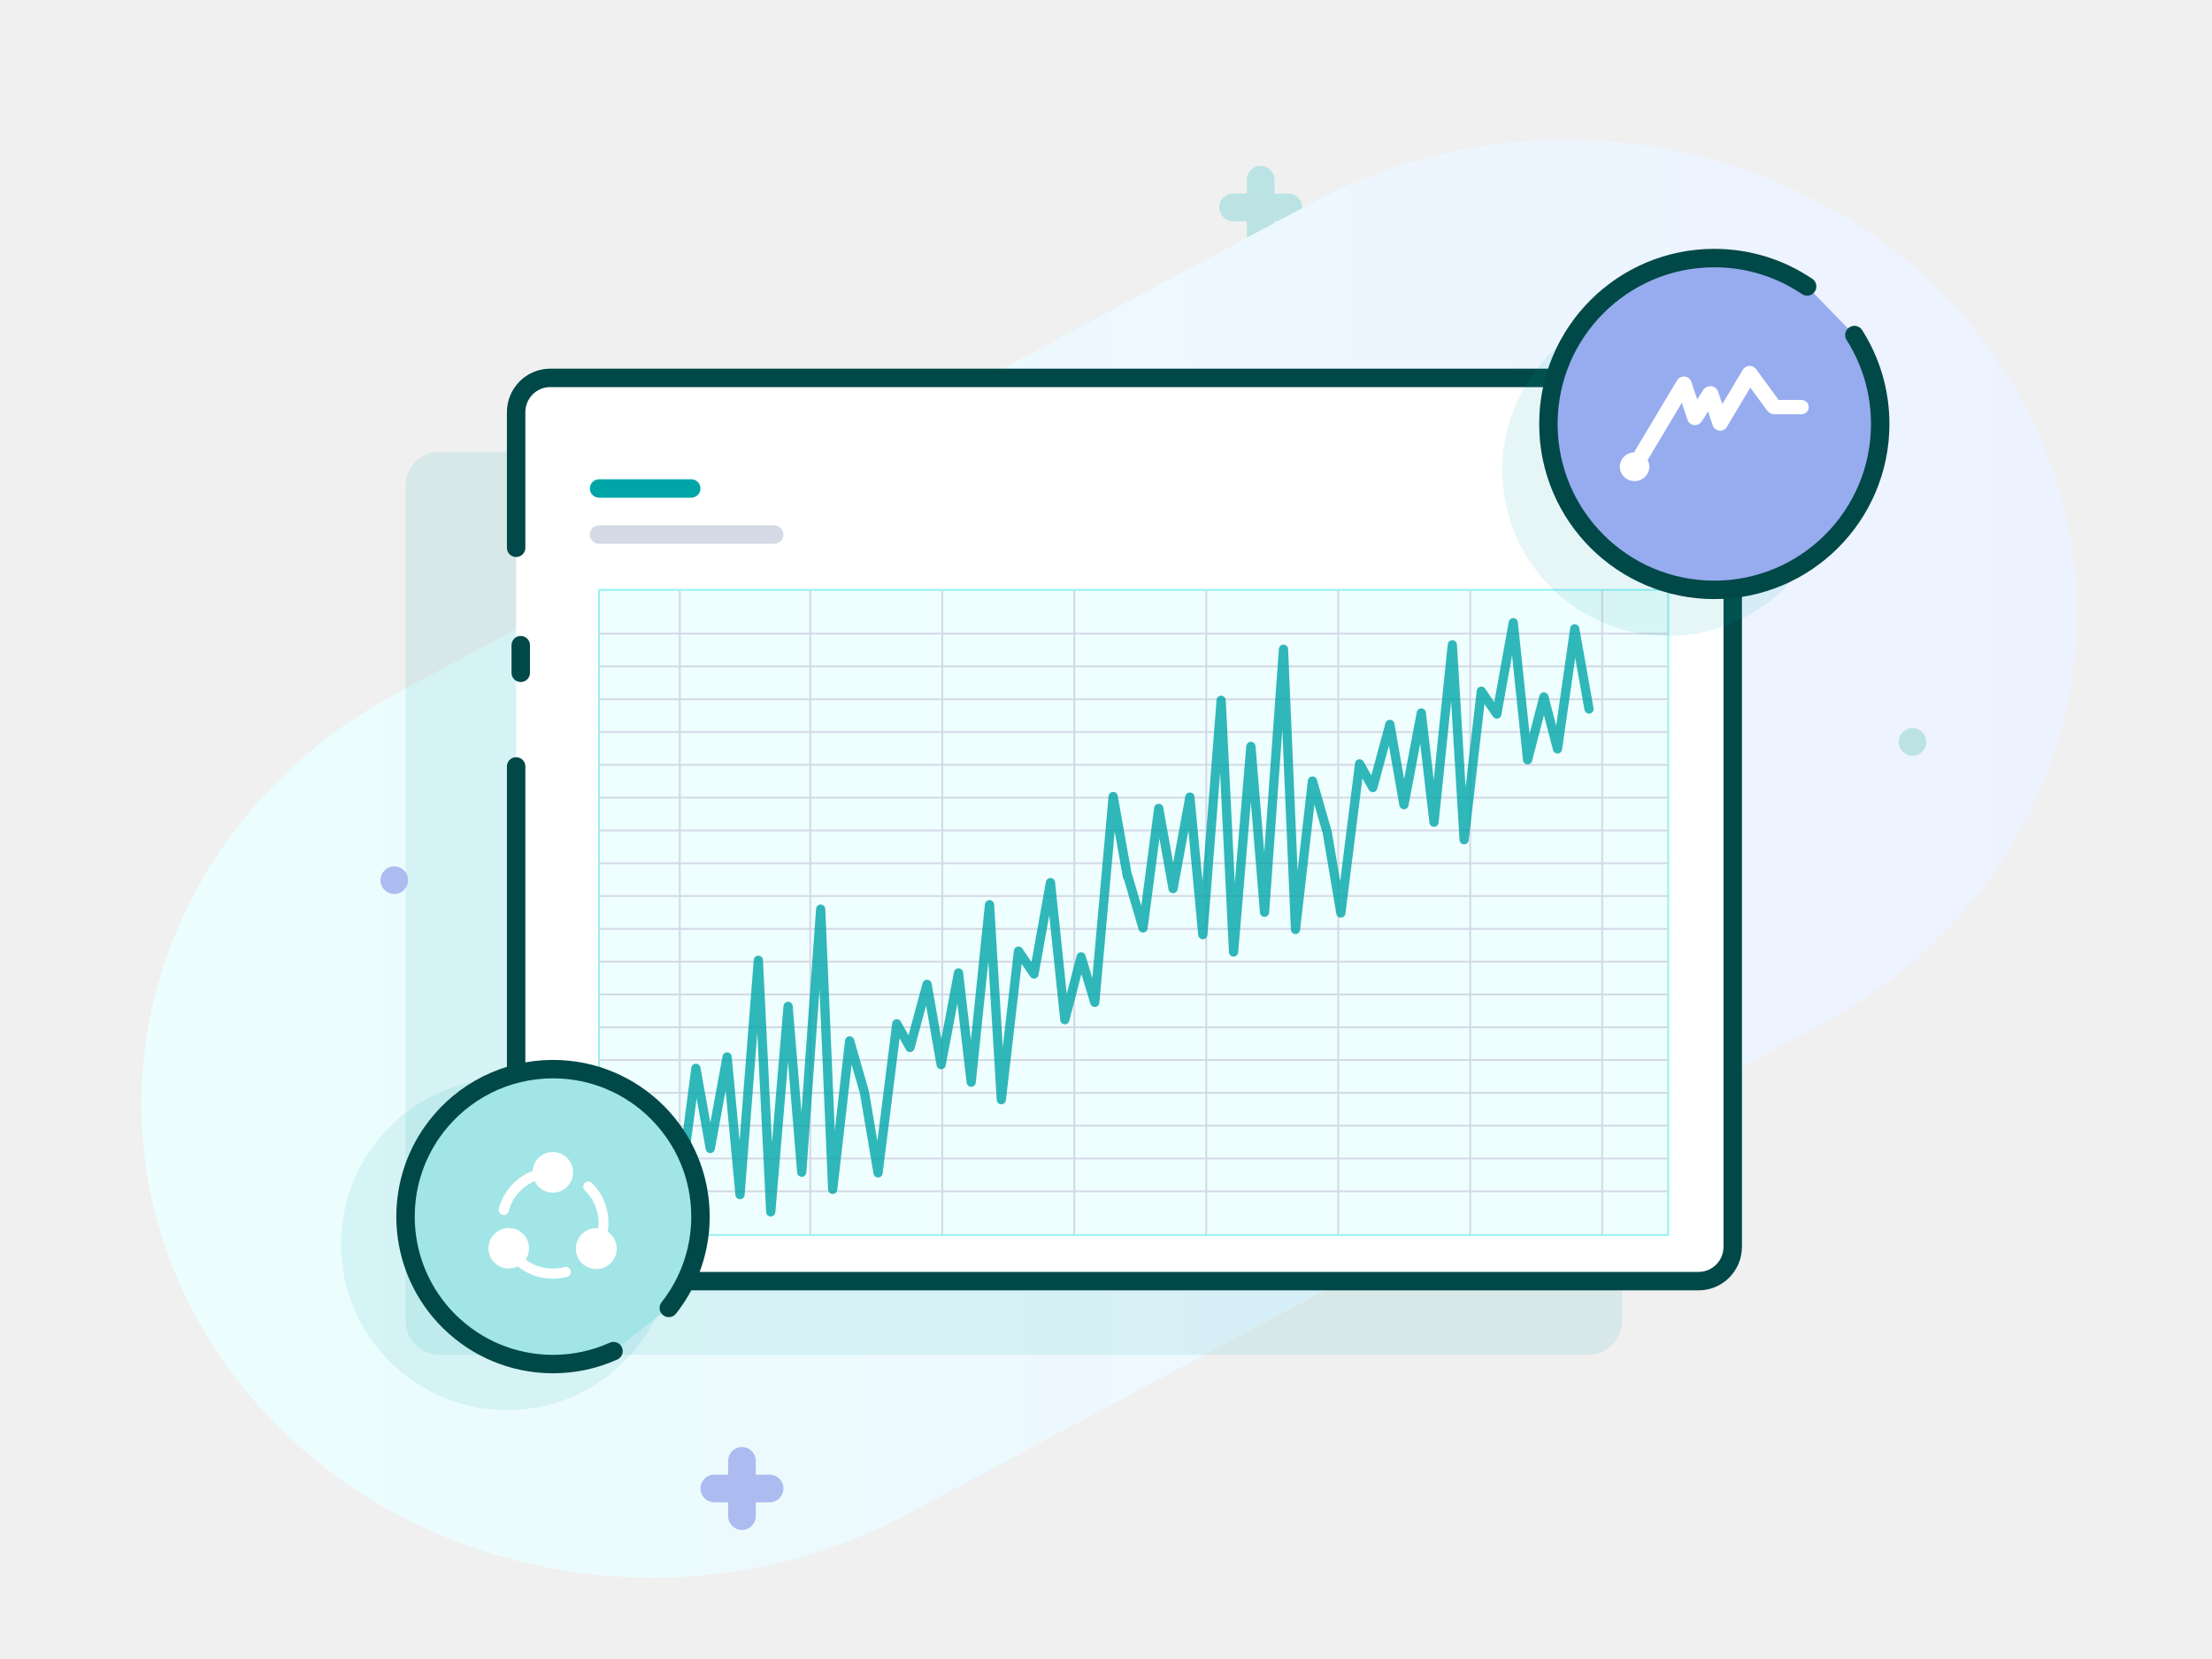
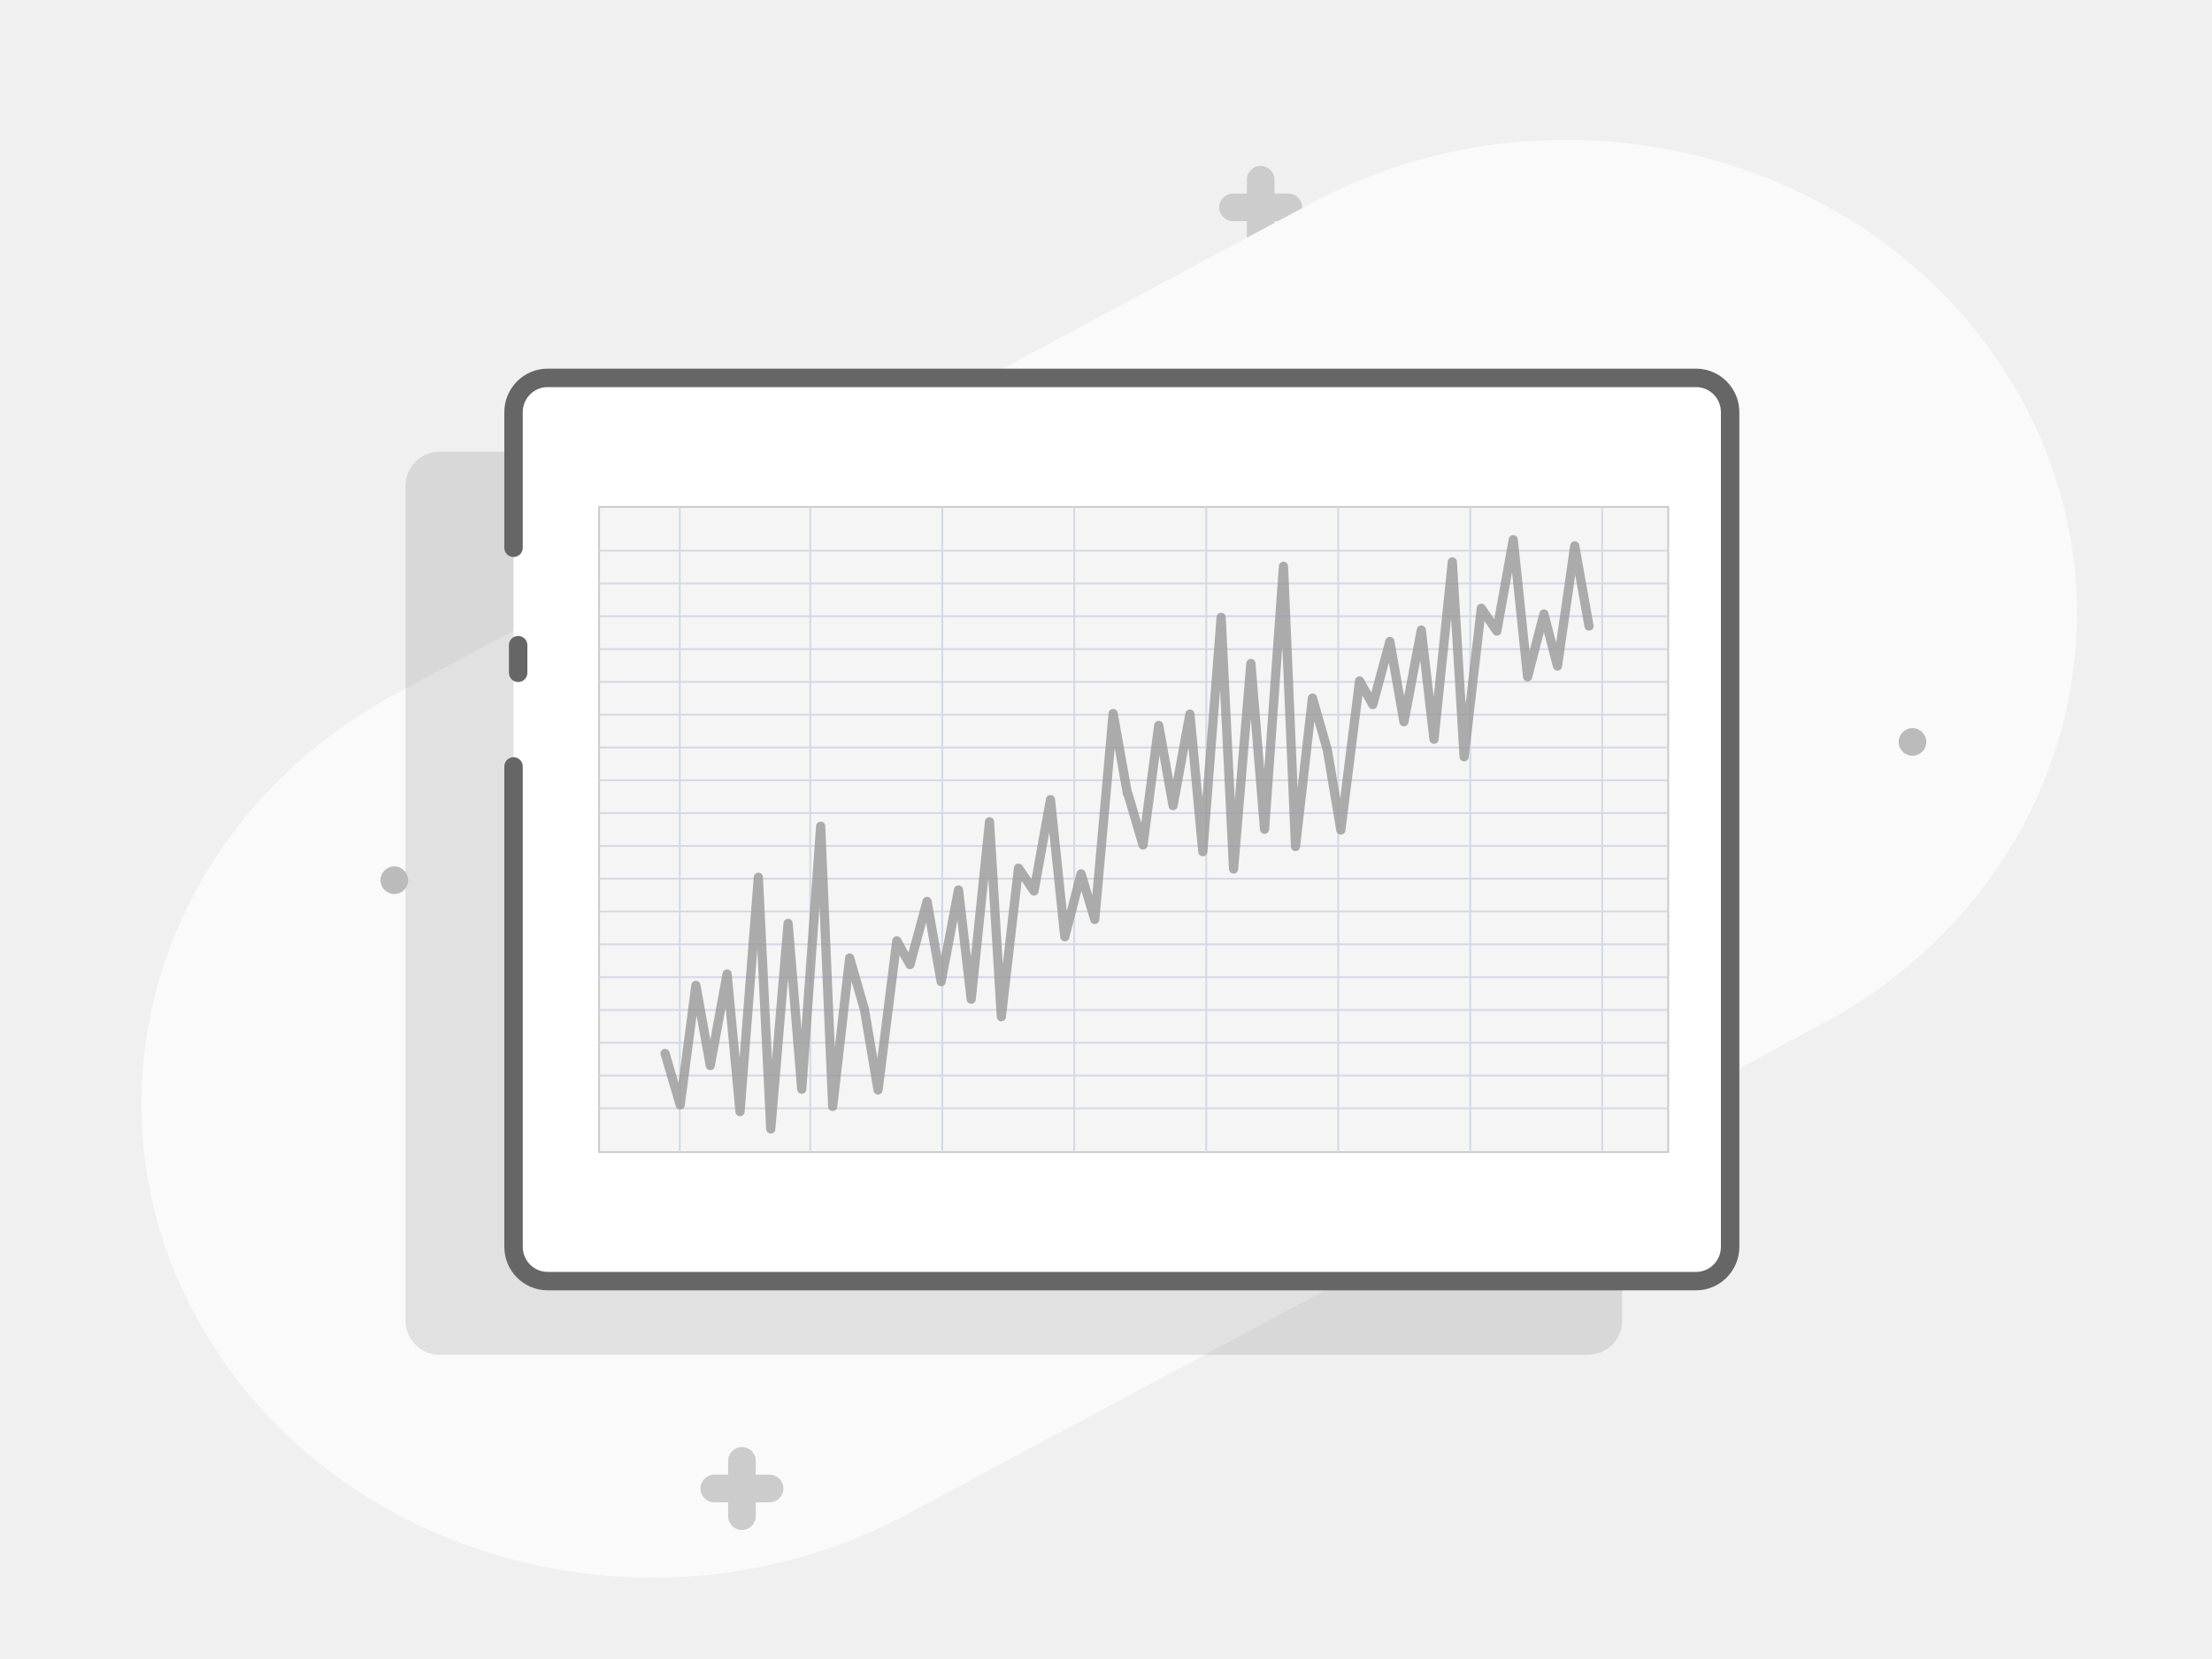
<svg xmlns="http://www.w3.org/2000/svg" width="240px" height="180px" viewBox="0 0 240 180" version="1.1">
  <defs>
    <linearGradient x1="100%" y1="50%" x2="0%" y2="50%" id="linearGradient-1">
-       <stop stop-color="#EDF2FF" offset="0%" />
-       <stop stop-color="#ECFEFE" offset="100%" />
+       <stop stop-color="#FAFAFA" offset="0%" />
+       <stop stop-color="#FAFAFA" offset="100%" />
    </linearGradient>
  </defs>
  <g id="智能小助手" stroke="none" stroke-width="1" fill="none" fill-rule="evenodd">
    <g id="训练标量信息">
-       <path d="M136.782,18 C137.611,18 138.282,18.672 138.282,19.5 L138.281,21 L139.782,21 C140.611,21 141.282,21.672 141.282,22.5 C141.282,23.328 140.611,24 139.782,24 L138.281,24 L138.282,25.5 C138.282,26.328 137.611,27 136.782,27 C135.954,27 135.282,26.328 135.282,25.5 L135.281,24 L133.782,24 C132.954,24 132.282,23.328 132.282,22.5 C132.282,21.672 132.954,21 133.782,21 L135.281,21 L135.282,19.5 C135.282,18.672 135.954,18 136.782,18 Z" id="形状结合备份" fill="#BBE3E3" transform="translate(136.7822, 22.5) rotate(-360) translate(-136.7822, -22.5) " />
+       <path d="M136.782,18 C137.611,18 138.282,18.672 138.282,19.5 L138.281,21 L139.782,21 C140.611,21 141.282,21.672 141.282,22.5 C141.282,23.328 140.611,24 139.782,24 L138.281,24 L138.282,25.5 C138.282,26.328 137.611,27 136.782,27 C135.954,27 135.282,26.328 135.282,25.5 L135.281,24 L133.782,24 C132.954,24 132.282,23.328 132.282,22.5 C132.282,21.672 132.954,21 133.782,21 L135.281,21 L135.282,19.5 C135.282,18.672 135.954,18 136.782,18 Z" id="形状结合备份" fill="#CCCCCC" transform="translate(136.7822, 22.5) rotate(-360) translate(-136.7822, -22.5) " />
      <path d="M43.053,75.22 L142.239,22.07 C168.735,7.872 202.616,16.298 217.913,40.89 C233.211,65.482 224.133,96.928 197.636,111.126 L98.45,164.276 C71.954,178.474 38.073,170.048 22.776,145.456 C7.478,120.864 16.556,89.418 43.053,75.22 Z" id="矩形" fill="url(#linearGradient-1)" />
-       <path d="M44.5,81 L44.5,78 M44,67.434 L44,52.722 C44,50.666 45.657,49 47.701,49 L172.299,49 C174.343,49 176,50.666 176,52.722 L176,143.278 C176,145.334 174.343,147 172.299,147 L47.701,147 C45.657,147 44,145.334 44,143.278 L44,91.158 L44,91.158" id="形状" fill-opacity="0.1" fill="#00A5A7" />
-       <path d="M56.5,73 L56.5,70 M56,59.434 L56,44.722 C56,42.666 57.657,41 59.701,41 L184.299,41 C186.343,41 188,42.666 188,44.722 L188,135.278 C188,137.334 186.343,139 184.299,139 L59.701,139 C57.657,139 56,137.334 56,135.278 L56,83.158 L56,83.158" id="形状" stroke="#014848" stroke-width="2" fill="#FFFFFF" stroke-linecap="round" />
-       <g id="编组-30" transform="translate(65, 64)">
-         <rect id="矩形" stroke="#98F1F2" stroke-width="0.2" fill="#EFFEFE" x="0" y="0" width="116" height="70" />
+       <path d="M44.5,81 L44.5,78 M44,67.434 L44,52.722 C44,50.666 45.657,49 47.701,49 L172.299,49 C174.343,49 176,50.666 176,52.722 L176,143.278 C176,145.334 174.343,147 172.299,147 L47.701,147 C45.657,147 44,145.334 44,143.278 L44,91.158 L44,91.158" id="形状" fill-opacity="0.1" fill="#000000" />
+       <path d="M56.218,73 L56.218,70 M55.718,59.434 L55.718,44.722 C55.718,42.666 57.375,41 59.419,41 L184.017,41 C186.061,41 187.718,42.666 187.718,44.722 L187.718,135.278 C187.718,137.334 186.061,139 184.017,139 L59.419,139 C57.375,139 55.718,137.334 55.718,135.278 L55.718,83.158 L55.718,83.158" id="形状" stroke="#666666" stroke-width="2" fill="#FFFFFF" stroke-linecap="round" />
+       <g id="编组-30" transform="translate(65, 55)">
+         <rect id="矩形" stroke="#CCCCCC" stroke-width="0.2" fill="#F5F5F5" x="0" y="0" width="116" height="70" />
        <line x1="0" y1="4.746" x2="116" y2="4.746" id="路径-63" stroke="#D4D9E6" stroke-width="0.2" />
        <line x1="0" y1="8.305" x2="116" y2="8.305" id="路径-63备份" stroke="#D4D9E6" stroke-width="0.2" />
        <line x1="0" y1="11.864" x2="116" y2="11.864" id="路径-63备份-2" stroke="#D4D9E6" stroke-width="0.2" />
        <line x1="0" y1="15.424" x2="116" y2="15.424" id="路径-63备份-3" stroke="#D4D9E6" stroke-width="0.2" />
        <line x1="0" y1="18.983" x2="116" y2="18.983" id="路径-63备份-4" stroke="#D4D9E6" stroke-width="0.2" />
        <line x1="0" y1="22.542" x2="116" y2="22.542" id="路径-63备份-5" stroke="#D4D9E6" stroke-width="0.2" />
        <line x1="0" y1="26.102" x2="116" y2="26.102" id="路径-63备份-6" stroke="#D4D9E6" stroke-width="0.2" />
        <line x1="0" y1="29.661" x2="116" y2="29.661" id="路径-63备份-7" stroke="#D4D9E6" stroke-width="0.2" />
        <line x1="0" y1="33.22" x2="116" y2="33.22" id="路径-63备份-8" stroke="#D4D9E6" stroke-width="0.2" />
        <line x1="0" y1="36.78" x2="116" y2="36.78" id="路径-63备份-9" stroke="#D4D9E6" stroke-width="0.2" />
        <line x1="0" y1="40.339" x2="116" y2="40.339" id="路径-63备份-10" stroke="#D4D9E6" stroke-width="0.2" />
        <line x1="0" y1="43.898" x2="116" y2="43.898" id="路径-63备份-11" stroke="#D4D9E6" stroke-width="0.2" />
        <line x1="0" y1="47.458" x2="116" y2="47.458" id="路径-63备份-12" stroke="#D4D9E6" stroke-width="0.2" />
        <line x1="0" y1="51.017" x2="116" y2="51.017" id="路径-63备份-13" stroke="#D4D9E6" stroke-width="0.2" />
        <line x1="0" y1="54.576" x2="116" y2="54.576" id="路径-63备份-14" stroke="#D4D9E6" stroke-width="0.2" />
        <line x1="0" y1="58.136" x2="116" y2="58.136" id="路径-63备份-15" stroke="#D4D9E6" stroke-width="0.2" />
        <line x1="0" y1="61.695" x2="116" y2="61.695" id="路径-63备份-16" stroke="#D4D9E6" stroke-width="0.2" />
        <line x1="0" y1="65.254" x2="116" y2="65.254" id="路径-63备份-17" stroke="#D4D9E6" stroke-width="0.2" />
        <line x1="8.755" y1="8.37871439e-15" x2="8.755" y2="70" id="路径-64" stroke="#D4D9E6" stroke-width="0.2" />
        <line x1="22.914" y1="8.37871439e-15" x2="22.914" y2="70" id="路径-64备份" stroke="#D4D9E6" stroke-width="0.2" />
        <line x1="37.235" y1="8.37871439e-15" x2="37.235" y2="70" id="路径-64备份-2" stroke="#D4D9E6" stroke-width="0.2" />
        <line x1="51.556" y1="8.37871439e-15" x2="51.556" y2="70" id="路径-64备份-3" stroke="#D4D9E6" stroke-width="0.2" />
        <line x1="65.877" y1="8.37871439e-15" x2="65.877" y2="70" id="路径-64备份-4" stroke="#D4D9E6" stroke-width="0.2" />
        <line x1="80.198" y1="8.37871439e-15" x2="80.198" y2="70" id="路径-64备份-5" stroke="#D4D9E6" stroke-width="0.2" />
        <line x1="94.519" y1="8.37871439e-15" x2="94.519" y2="70" id="路径-64备份-6" stroke="#D4D9E6" stroke-width="0.2" />
        <line x1="108.84" y1="8.37871439e-15" x2="108.84" y2="70" id="路径-64备份-7" stroke="#D4D9E6" stroke-width="0.2" />
-         <polyline id="路径-34" stroke="#00A5A7" opacity="0.8" stroke-linecap="round" stroke-linejoin="round" points="107.407 12.925 105.857 4.225 103.987 17.255 102.513 11.615 100.744 18.433 99.189 3.559 97.402 13.472 95.721 10.995 93.857 27.111 92.576 5.962 90.588 25.21 89.21 13.36 87.327 23.307 85.799 14.599 83.947 21.447 82.513 18.881 80.481 35.058 79.007 26.33 77.401 20.738 75.56 36.845 74.257 6.441 72.202 34.977 70.722 16.988 68.84 39.287 67.494 11.986 65.505 37.41 64.104 22.48 62.277 32.407 60.719 23.71 59.015 36.68 57.374 31.101 57.328 31.118 55.777 22.418 53.782 44.757 52.299 39.817 50.53 46.635 48.975 31.761 47.189 41.674 45.507 39.197 43.643 55.313 42.362 34.164 40.374 53.413 38.996 41.562 37.113 51.509 35.585 42.801 33.733 49.649 32.299 47.083 30.267 63.26 28.793 54.532 27.187 48.94 25.346 65.047 24.043 34.643 21.988 63.179 20.508 45.19 18.626 67.489 17.28 40.188 15.291 65.612 13.89 50.682 12.063 60.609 10.505 51.912 8.801 64.882 7.16 59.303" />
+         <polyline id="路径-34" stroke="#999999" opacity="0.8" stroke-linecap="round" stroke-linejoin="round" points="107.407 12.925 105.857 4.225 103.987 17.255 102.513 11.615 100.744 18.433 99.189 3.559 97.402 13.472 95.721 10.995 93.857 27.111 92.576 5.962 90.588 25.21 89.21 13.36 87.327 23.307 85.799 14.599 83.947 21.447 82.513 18.881 80.481 35.058 79.007 26.33 77.401 20.738 75.56 36.845 74.257 6.441 72.202 34.977 70.722 16.988 68.84 39.287 67.494 11.986 65.505 37.41 64.104 22.48 62.277 32.407 60.719 23.71 59.015 36.68 57.374 31.101 57.328 31.118 55.777 22.418 53.782 44.757 52.299 39.817 50.53 46.635 48.975 31.761 47.189 41.674 45.507 39.197 43.643 55.313 42.362 34.164 40.374 53.413 38.996 41.562 37.113 51.509 35.585 42.801 33.733 49.649 32.299 47.083 30.267 63.26 28.793 54.532 27.187 48.94 25.346 65.047 24.043 34.643 21.988 63.179 20.508 45.19 18.626 67.489 17.28 40.188 15.291 65.612 13.89 50.682 12.063 60.609 10.505 51.912 8.801 64.882 7.16 59.303" />
      </g>
-       <rect id="矩形" fill="#00A5A7" x="64" y="52" width="12" height="2" rx="1" />
-       <rect id="矩形备份-100" fill="#D4D9E6" x="64" y="57" width="21" height="2" rx="1" />
-       <path d="M80.5,157 C81.328,157 82,157.672 82,158.5 L81.999,160 L83.5,160 C84.328,160 85,160.672 85,161.5 C85,162.328 84.328,163 83.5,163 L81.999,163 L82,164.5 C82,165.328 81.328,166 80.5,166 C79.672,166 79,165.328 79,164.5 L78.999,163 L77.5,163 C76.672,163 76,162.328 76,161.5 C76,160.672 76.672,160 77.5,160 L78.999,160 L79,158.5 C79,157.672 79.672,157 80.5,157 Z" id="形状结合" fill="#ACBCF0" transform="translate(80.5, 161.5) rotate(-360) translate(-80.5, -161.5) " />
-       <circle id="椭圆形" fill="#ACBCF0" cx="42.782" cy="95.5" r="1.5" />
-       <circle id="椭圆形备份" fill="#BBE3E3" cx="207.5" cy="80.5" r="1.5" />
-       <circle id="椭圆形" fill-opacity="0.1" fill="#00A5A7" cx="181" cy="51" r="18" />
-       <circle id="椭圆形备份-3" fill-opacity="0.1" fill="#00A5A7" cx="55" cy="135" r="18" />
-       <path d="M196.071,31.079 C193.197,29.135 189.731,28 186,28 C176.059,28 168,36.059 168,46 C168,55.941 176.059,64 186,64 C195.941,64 204,55.941 204,46 C204,42.451 202.973,39.142 201.199,36.353" id="路径" stroke="#014848" stroke-width="2" fill="#97ABEF" stroke-linecap="round" />
-       <g id="标量数据" transform="translate(176, 39)" fill="#FFFFFF" fill-rule="nonzero" stroke="#FFFFFF" stroke-width="0.5">
-         <path d="M19.457,4.645 L16.859,4.645 L14.334,1.198 C14.14,0.936 13.764,0.874 13.491,1.06 C13.413,1.109 13.347,1.175 13.3,1.253 L10.801,5.45 L10.166,3.546 C10.087,3.315 9.869,3.156 9.618,3.146 L9.517,3.146 C9.279,3.173 9.07,3.31 8.956,3.513 L8.074,4.911 L7.273,2.507 C7.171,2.2 6.832,2.031 6.515,2.129 L6.467,2.15 L6.405,2.175 C6.308,2.226 6.228,2.303 6.172,2.395 L1.434,10.333 C0.88,10.3 0.362,10.599 0.127,11.086 C-0.109,11.572 -0.013,12.149 0.367,12.54 C0.748,12.932 1.336,13.058 1.852,12.86 C2.368,12.662 2.707,12.179 2.706,11.641 C2.705,11.383 2.625,11.131 2.476,10.918 L6.54,4.101 L7.329,6.476 C7.432,6.781 7.771,6.949 8.088,6.851 C8.209,6.813 8.315,6.737 8.388,6.636 C8.427,6.594 8.462,6.549 8.492,6.5 L9.396,5.064 L10.065,7.074 C10.168,7.38 10.507,7.548 10.823,7.449 C10.988,7.397 11.122,7.278 11.188,7.123 L13.885,2.599 L15.952,5.42 C16.004,5.491 16.072,5.55 16.151,5.591 C16.244,5.659 16.358,5.695 16.474,5.695 L19.457,5.695 C19.756,5.695 19.999,5.46 19.999,5.17 C19.999,4.88 19.756,4.645 19.457,4.645 L19.457,4.645 Z" id="路径" />
-       </g>
-       <path d="M72.564,141.908 C73.048,141.295 73.488,140.645 73.88,139.964 C75.229,137.619 76,134.9 76,132 C76,123.163 68.837,116 60,116 C54.838,116 50.247,118.445 47.321,122.239 C45.239,124.94 44,128.326 44,132 C44,132.793 44.058,133.572 44.169,134.334 C44.686,137.873 46.362,141.036 48.799,143.425 C51.685,146.255 55.639,148 60,148 C62.34,148 64.562,147.498 66.565,146.595" id="路径" stroke="#014848" stroke-width="2" fill="#A2E5E6" stroke-linecap="round" />
-       <g id="训练" transform="translate(53, 125)" fill="#FFFFFF" fill-rule="nonzero">
-         <path d="M8.263,12.47 C6.802,12.864 5.24,12.566 4.028,11.661 C4.701,10.654 4.433,9.292 3.428,8.615 C2.423,7.938 1.06,8.201 0.379,9.204 C-0.301,10.207 -0.042,11.571 0.959,12.255 C1.619,12.699 2.467,12.753 3.179,12.398 C4.683,13.617 6.682,14.036 8.549,13.523 C8.839,13.435 9.004,13.129 8.917,12.838 C8.825,12.56 8.538,12.397 8.252,12.459 L8.263,12.47 Z M6.963,1.69555024e-05 C5.812,0.003 4.86,0.897 4.785,2.046 C2.977,2.742 1.615,4.264 1.123,6.138 C1.05,6.431 1.222,6.728 1.511,6.813 C1.804,6.885 2.102,6.714 2.186,6.424 C2.569,4.957 3.607,3.749 4.999,3.151 C5.471,4.133 6.59,4.622 7.631,4.301 C8.672,3.979 9.321,2.944 9.156,1.867 C8.992,0.79 8.063,-0.004 6.974,1.69555024e-05 L6.963,1.69555024e-05 Z M12.937,8.613 C13.244,6.706 12.62,4.767 11.26,3.396 C11.126,3.234 10.912,3.161 10.707,3.209 C10.502,3.256 10.342,3.416 10.295,3.621 C10.247,3.826 10.32,4.04 10.482,4.174 C11.563,5.245 12.091,6.754 11.914,8.265 C10.8,8.156 9.778,8.893 9.532,9.986 C9.285,11.079 9.891,12.184 10.945,12.563 C11.999,12.942 13.17,12.477 13.677,11.478 C14.183,10.479 13.866,9.26 12.937,8.634 L12.937,8.613 Z" id="形状" />
-       </g>
+       <path d="M80.5,157 C81.328,157 82,157.672 82,158.5 L81.999,160 L83.5,160 C84.328,160 85,160.672 85,161.5 C85,162.328 84.328,163 83.5,163 L81.999,163 L82,164.5 C82,165.328 81.328,166 80.5,166 C79.672,166 79,165.328 79,164.5 L78.999,163 L77.5,163 C76.672,163 76,162.328 76,161.5 C76,160.672 76.672,160 77.5,160 L78.999,160 L79,158.5 C79,157.672 79.672,157 80.5,157 Z" id="形状结合" fill="#CCCCCC" transform="translate(80.5, 161.5) rotate(-360) translate(-80.5, -161.5) " />
+       <circle id="椭圆形" fill="#BBBBBB" cx="42.782" cy="95.5" r="1.5" />
+       <circle id="椭圆形备份" fill="#BBBBBB" cx="207.5" cy="80.5" r="1.5" />
    </g>
  </g>
</svg>
